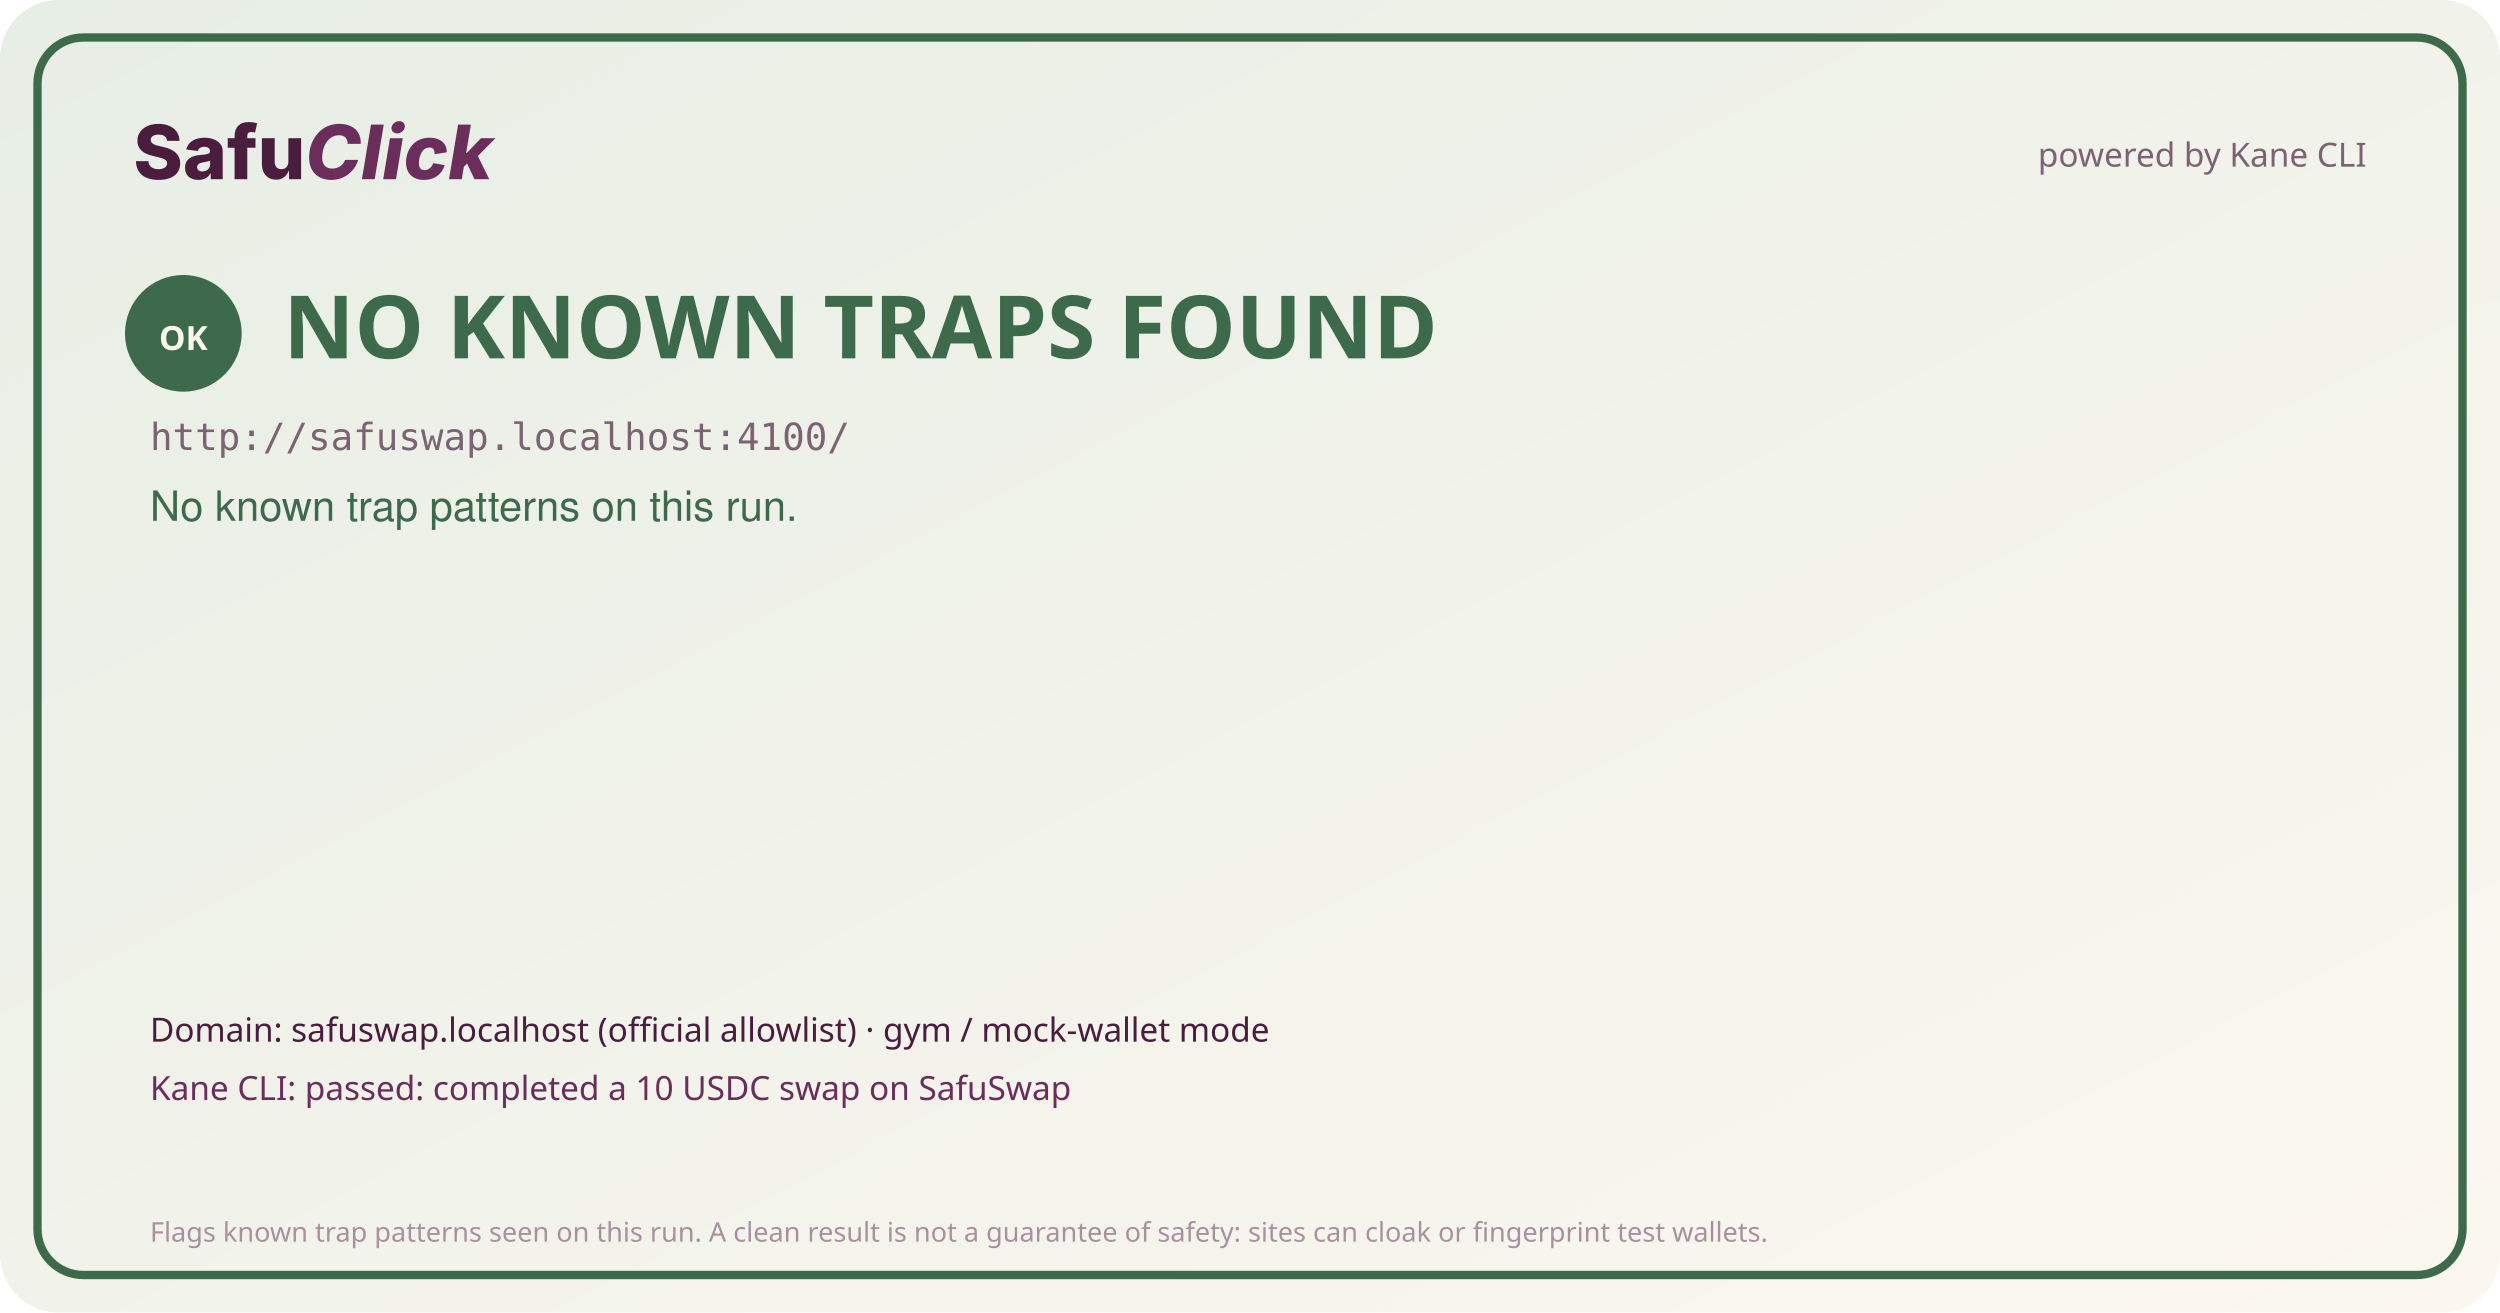
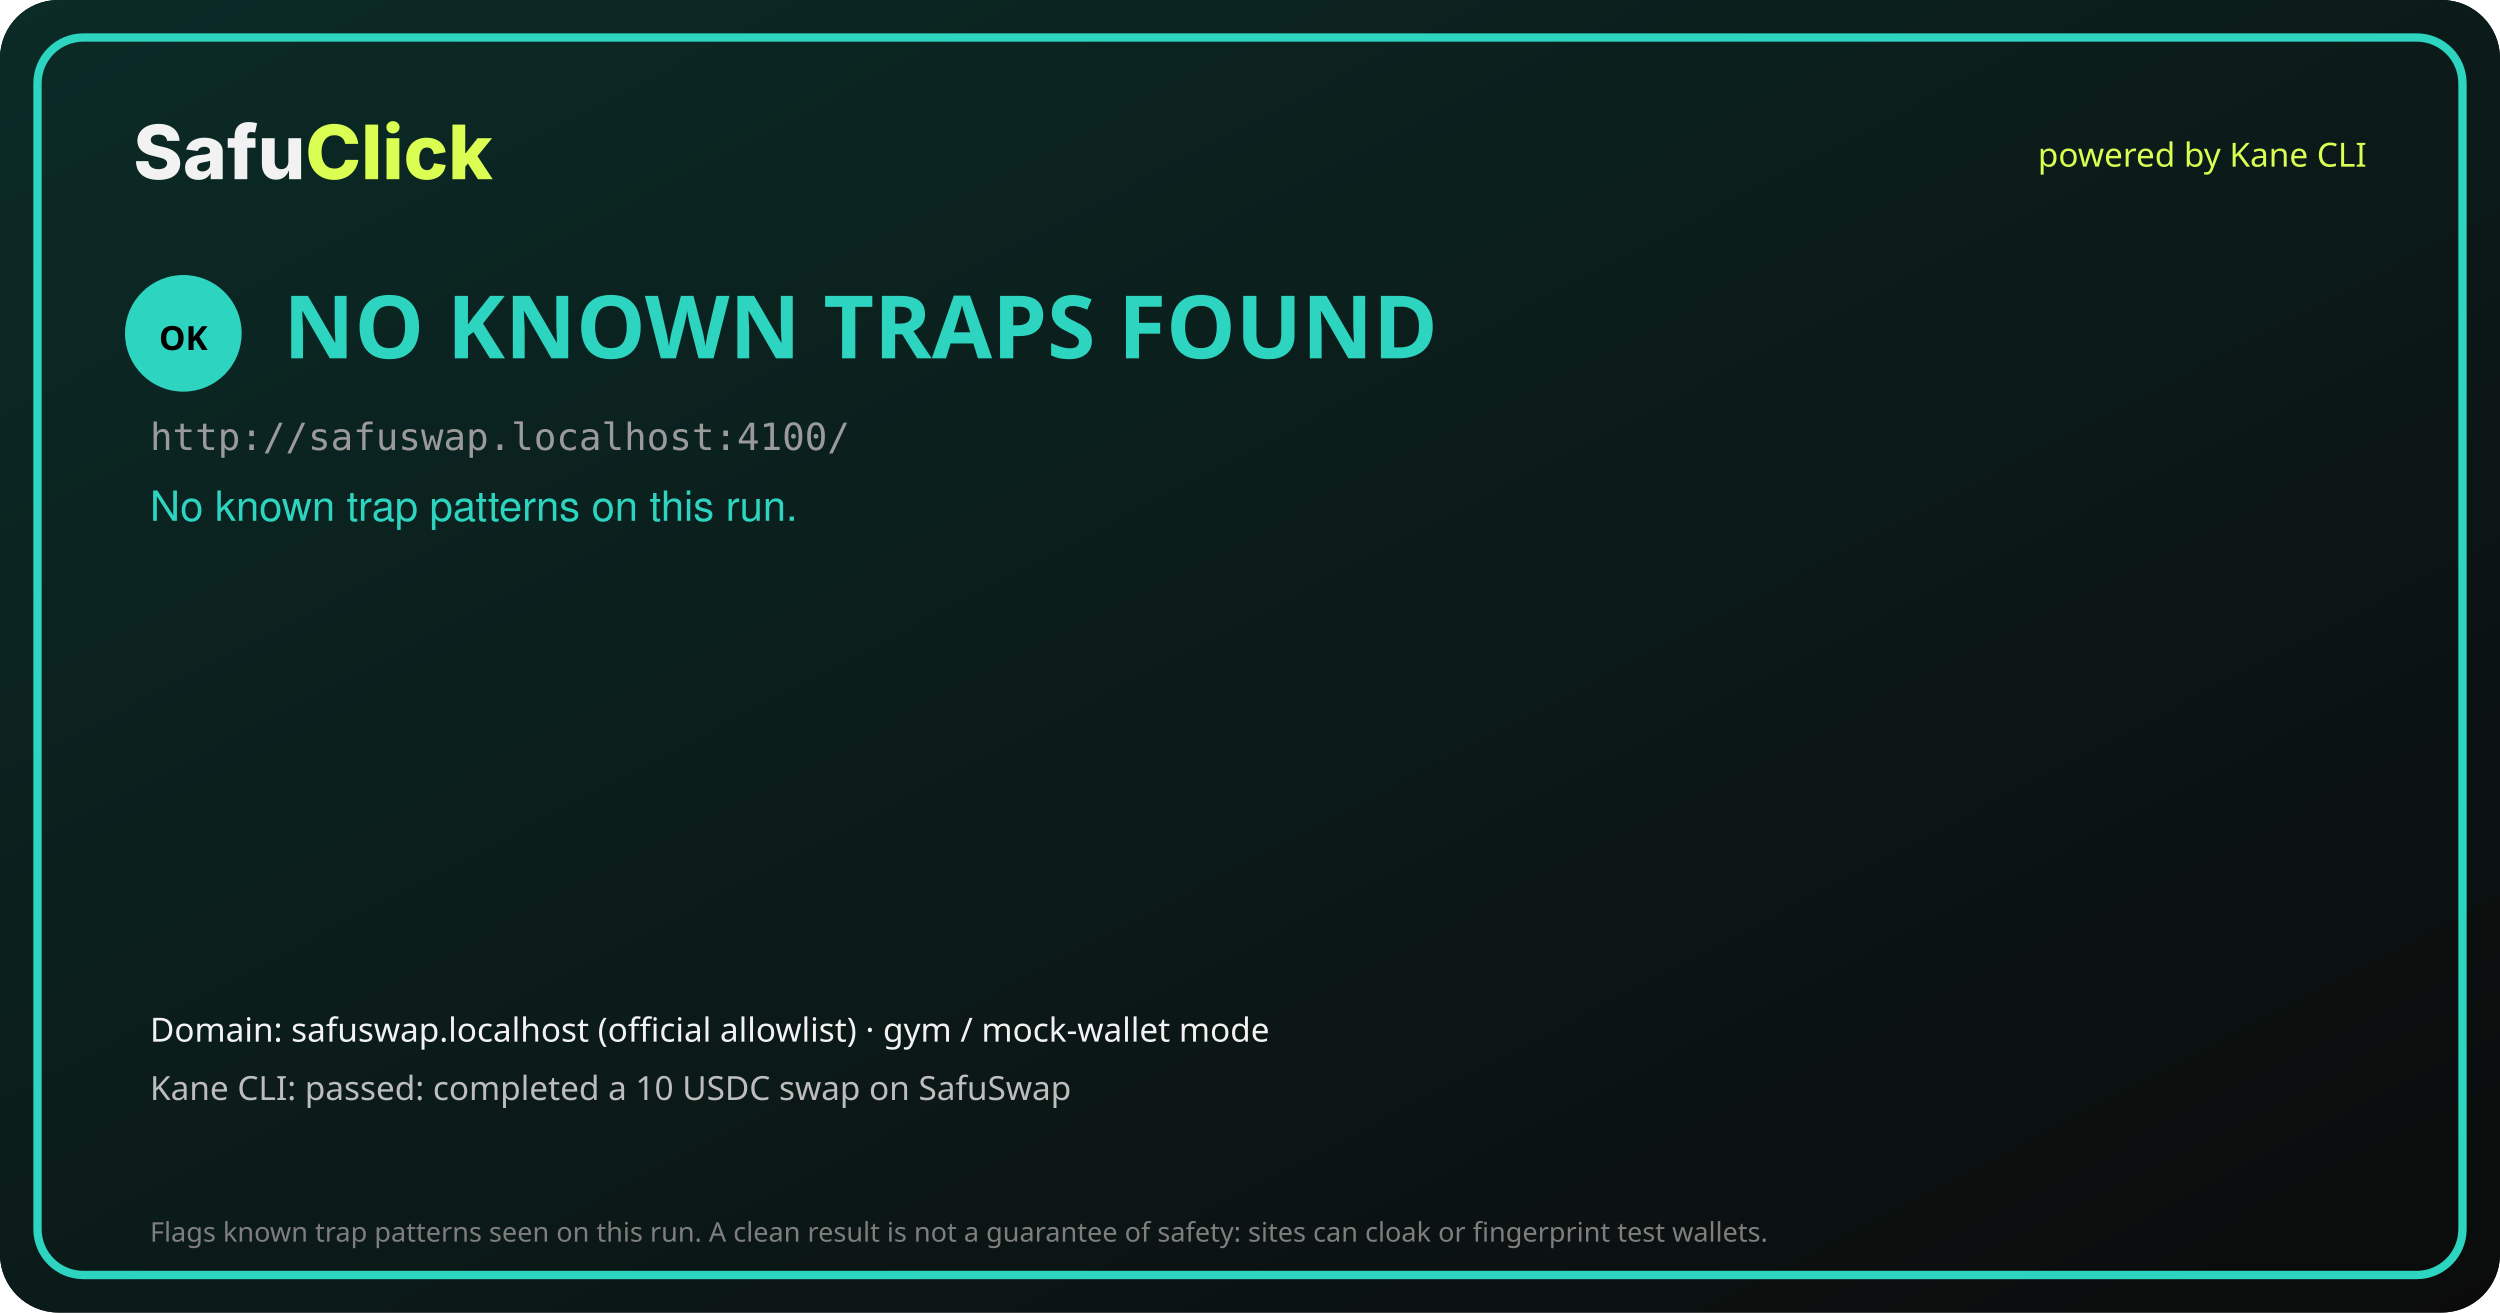
- <svg xmlns="http://www.w3.org/2000/svg" width="1200" height="630" viewBox="0 0 1200 630" font-family="ui-sans-serif, system-ui, -apple-system, Segoe UI, Helvetica, Arial, sans-serif">
+ <svg xmlns="http://www.w3.org/2000/svg" width="1200" height="630" viewBox="0 0 1200 630" font-family="Inter Tight, ui-sans-serif, system-ui, -apple-system, Segoe UI, Helvetica, Arial, sans-serif">
  <defs>
    <linearGradient id="bg" x1="0" y1="0" x2="1" y2="1">
-       <stop offset="0%" stop-color="#E7EEE5" />
-       <stop offset="100%" stop-color="#FBF7EF" />
+       <stop offset="0%" stop-color="#0B2B27" />
+       <stop offset="100%" stop-color="#0B0B0B" />
    </linearGradient>
  </defs>
+   <rect width="1200" height="630" rx="28" fill="#000000" />
  <rect width="1200" height="630" rx="28" fill="url(#bg)" />
-   <rect x="18" y="18" width="1164" height="594" rx="22" fill="none" stroke="#3E6A4C" stroke-width="4" />
-   <text x="64" y="86" font-family="ui-sans-serif, system-ui, -apple-system, sans-serif" font-size="36" font-weight="800" fill="#4A1D3F">Safu<tspan fill="#6B2D5C" font-style="italic">Click</tspan>
+   <rect x="18" y="18" width="1164" height="594" rx="22" fill="none" stroke="#2DD4BF" stroke-width="4" />
+   <text x="64" y="86" font-family="ui-sans-serif, system-ui, -apple-system, sans-serif" font-size="36" font-weight="800" fill="#F2F2F2">Safu<tspan fill="#DAFF52">Click</tspan>
  </text>
-   <text x="1136" y="80" text-anchor="end" font-family="ui-sans-serif, system-ui, sans-serif" font-size="16" fill="#7D6273">powered by Kane CLI</text>
-   <circle cx="88" cy="160" r="28" fill="#3E6A4C" />
-   <text x="88" y="168" text-anchor="middle" font-family="ui-sans-serif, system-ui, sans-serif" font-size="16" font-weight="800" fill="#FBF7EF">OK</text>
-   <text x="136" y="172" font-family="ui-sans-serif, system-ui, sans-serif" font-size="42" font-weight="900" fill="#3E6A4C">NO KNOWN TRAPS FOUND</text>
-   <text x="72" y="216" font-family="ui-monospace, SFMono-Regular, Menlo, monospace" font-size="18" fill="#7D6273">http://safuswap.localhost:4100/</text>
-   <text x="72" y="250" font-size="20" fill="#3E6A4C">No known trap patterns on this run.</text>
-   <text x="72" y="500" font-family="ui-sans-serif, system-ui, sans-serif" font-size="16" fill="#4A1D3F">Domain: safuswap.localhost (official allowlist)  ·  gym / mock-wallet mode</text>
-   <text x="72" y="528" font-family="ui-sans-serif, system-ui, sans-serif" font-size="16" fill="#6B2D5C">Kane CLI: passed: completed a 10 USDC swap on SafuSwap</text>
-   <text x="72" y="596" font-family="ui-sans-serif, system-ui, sans-serif" font-size="13" fill="#A8909F">Flags known trap patterns seen on this run. A clean result is not a guarantee of safety: sites can cloak or fingerprint test wallets.</text>
+   <text x="1136" y="80" text-anchor="end" font-family="ui-sans-serif, system-ui, sans-serif" font-size="16" fill="#DAFF52">powered by Kane CLI</text>
+   <circle cx="88" cy="160" r="28" fill="#2DD4BF" />
+   <text x="88" y="168" text-anchor="middle" font-family="ui-sans-serif, system-ui, sans-serif" font-size="16" font-weight="800" fill="#000000">OK</text>
+   <text x="136" y="172" font-family="ui-sans-serif, system-ui, sans-serif" font-size="42" font-weight="900" fill="#2DD4BF">NO KNOWN TRAPS FOUND</text>
+   <text x="72" y="216" font-family="IBM Plex Mono, ui-monospace, SFMono-Regular, Menlo, monospace" font-size="18" fill="#9A9A9A">http://safuswap.localhost:4100/</text>
+   <text x="72" y="250" font-size="20" fill="#2DD4BF">No known trap patterns on this run.</text>
+   <text x="72" y="500" font-family="ui-sans-serif, system-ui, sans-serif" font-size="16" fill="#F2F2F2">Domain: safuswap.localhost (official allowlist)  ·  gym / mock-wallet mode</text>
+   <text x="72" y="528" font-family="ui-sans-serif, system-ui, sans-serif" font-size="16" fill="#BDBDBD">Kane CLI: passed: completed a 10 USDC swap on SafuSwap</text>
+   <text x="72" y="596" font-family="ui-sans-serif, system-ui, sans-serif" font-size="13" fill="#7E7E7E">Flags known trap patterns seen on this run. A clean result is not a guarantee of safety: sites can cloak or fingerprint test wallets.</text>
</svg>
